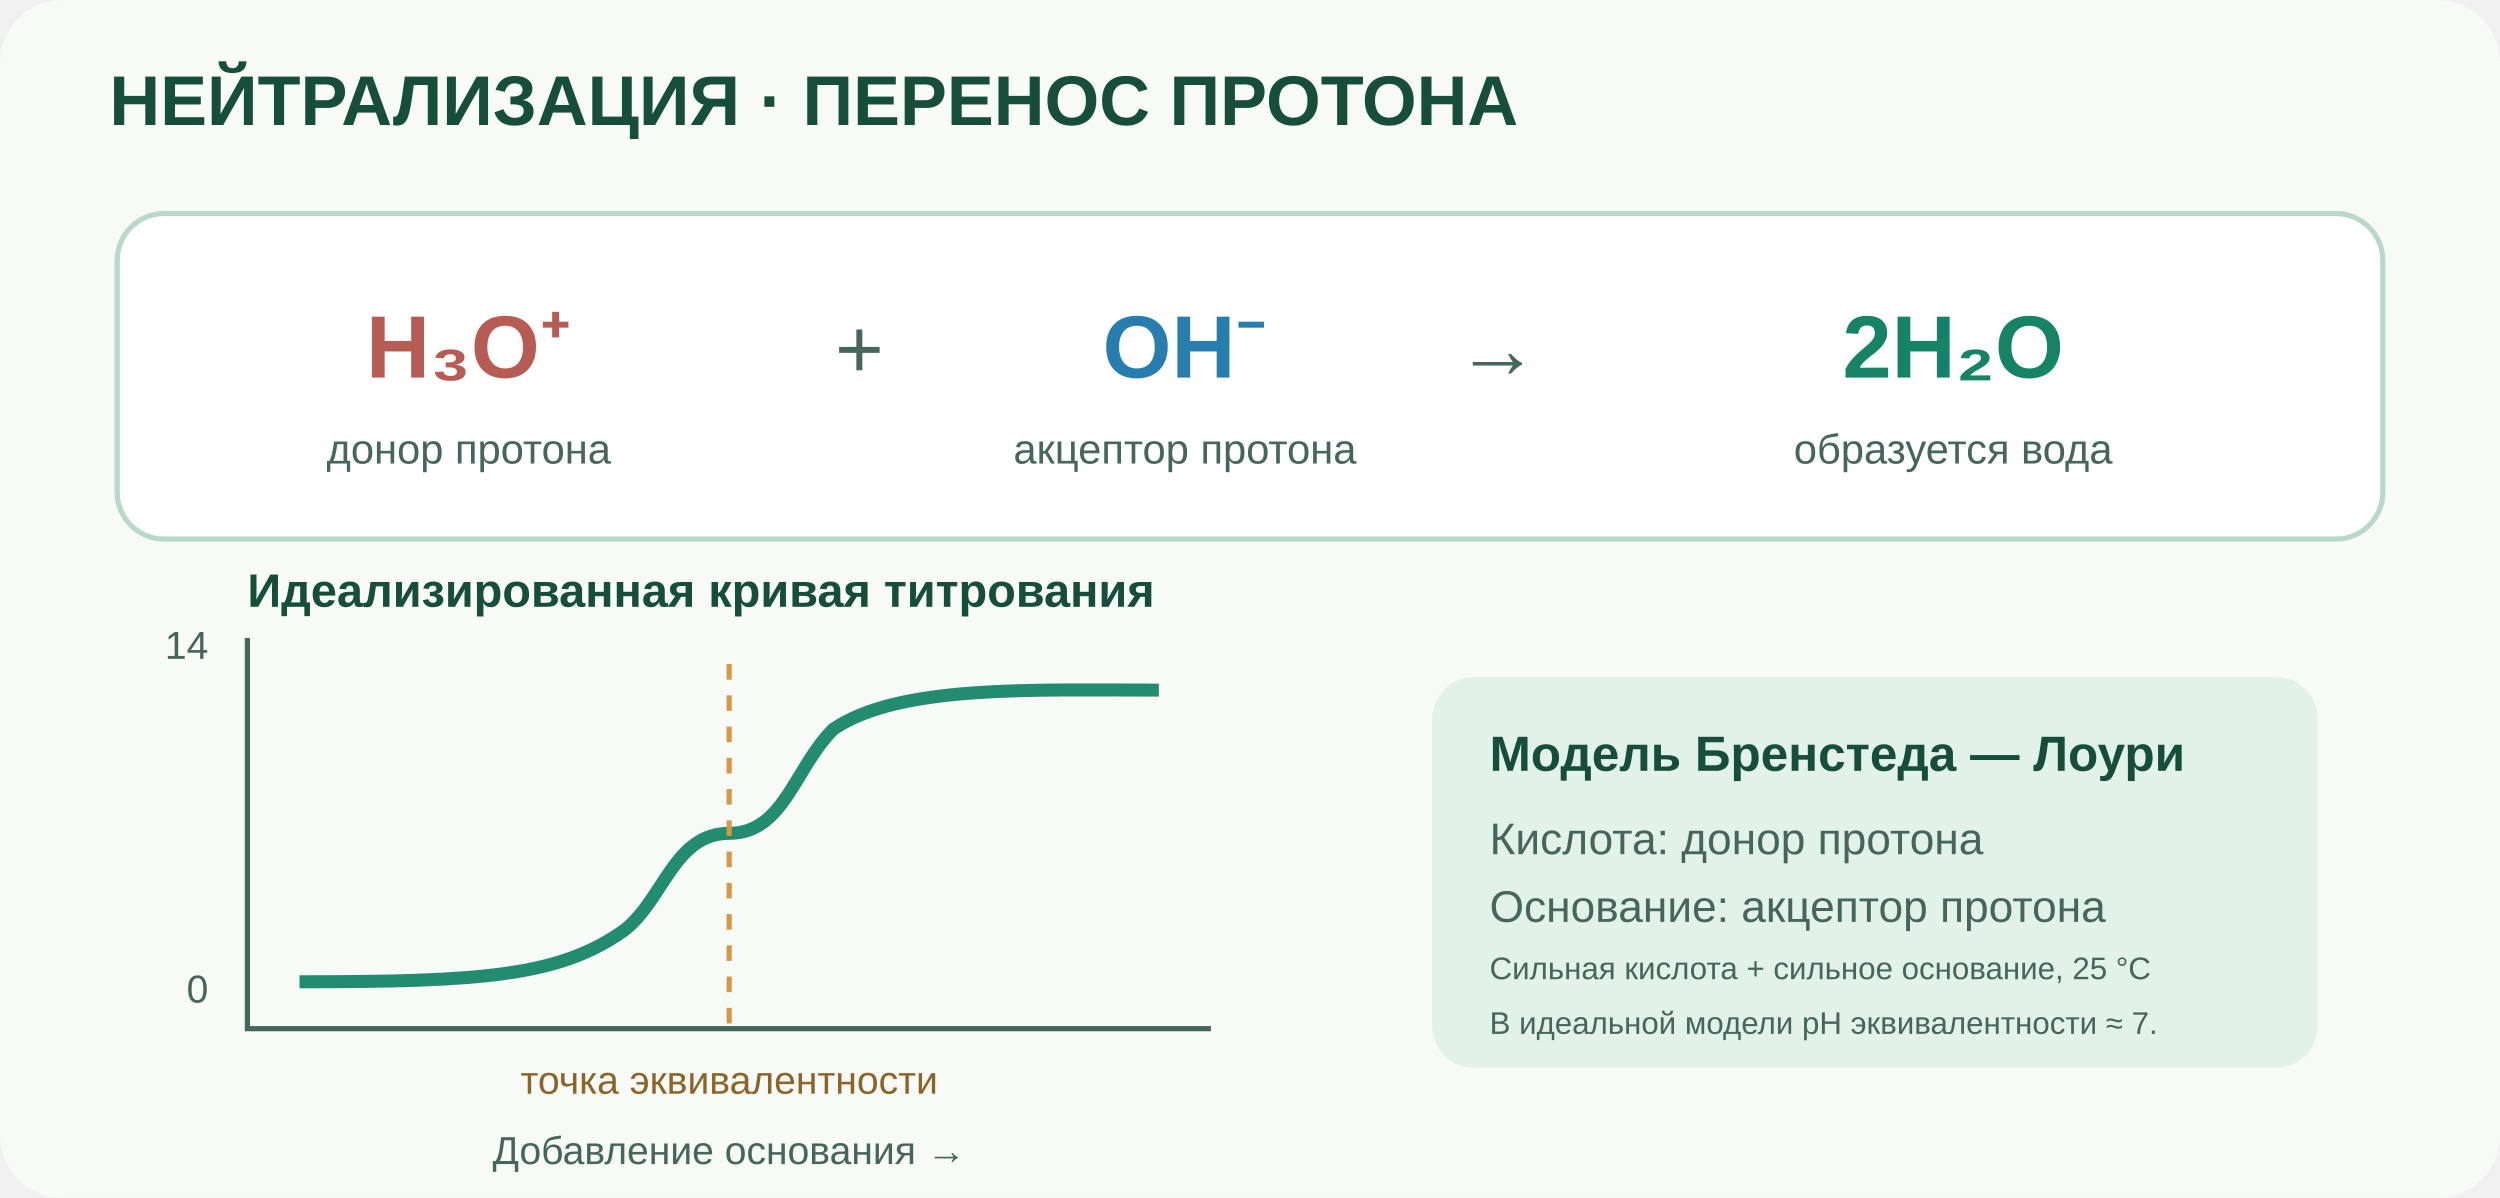
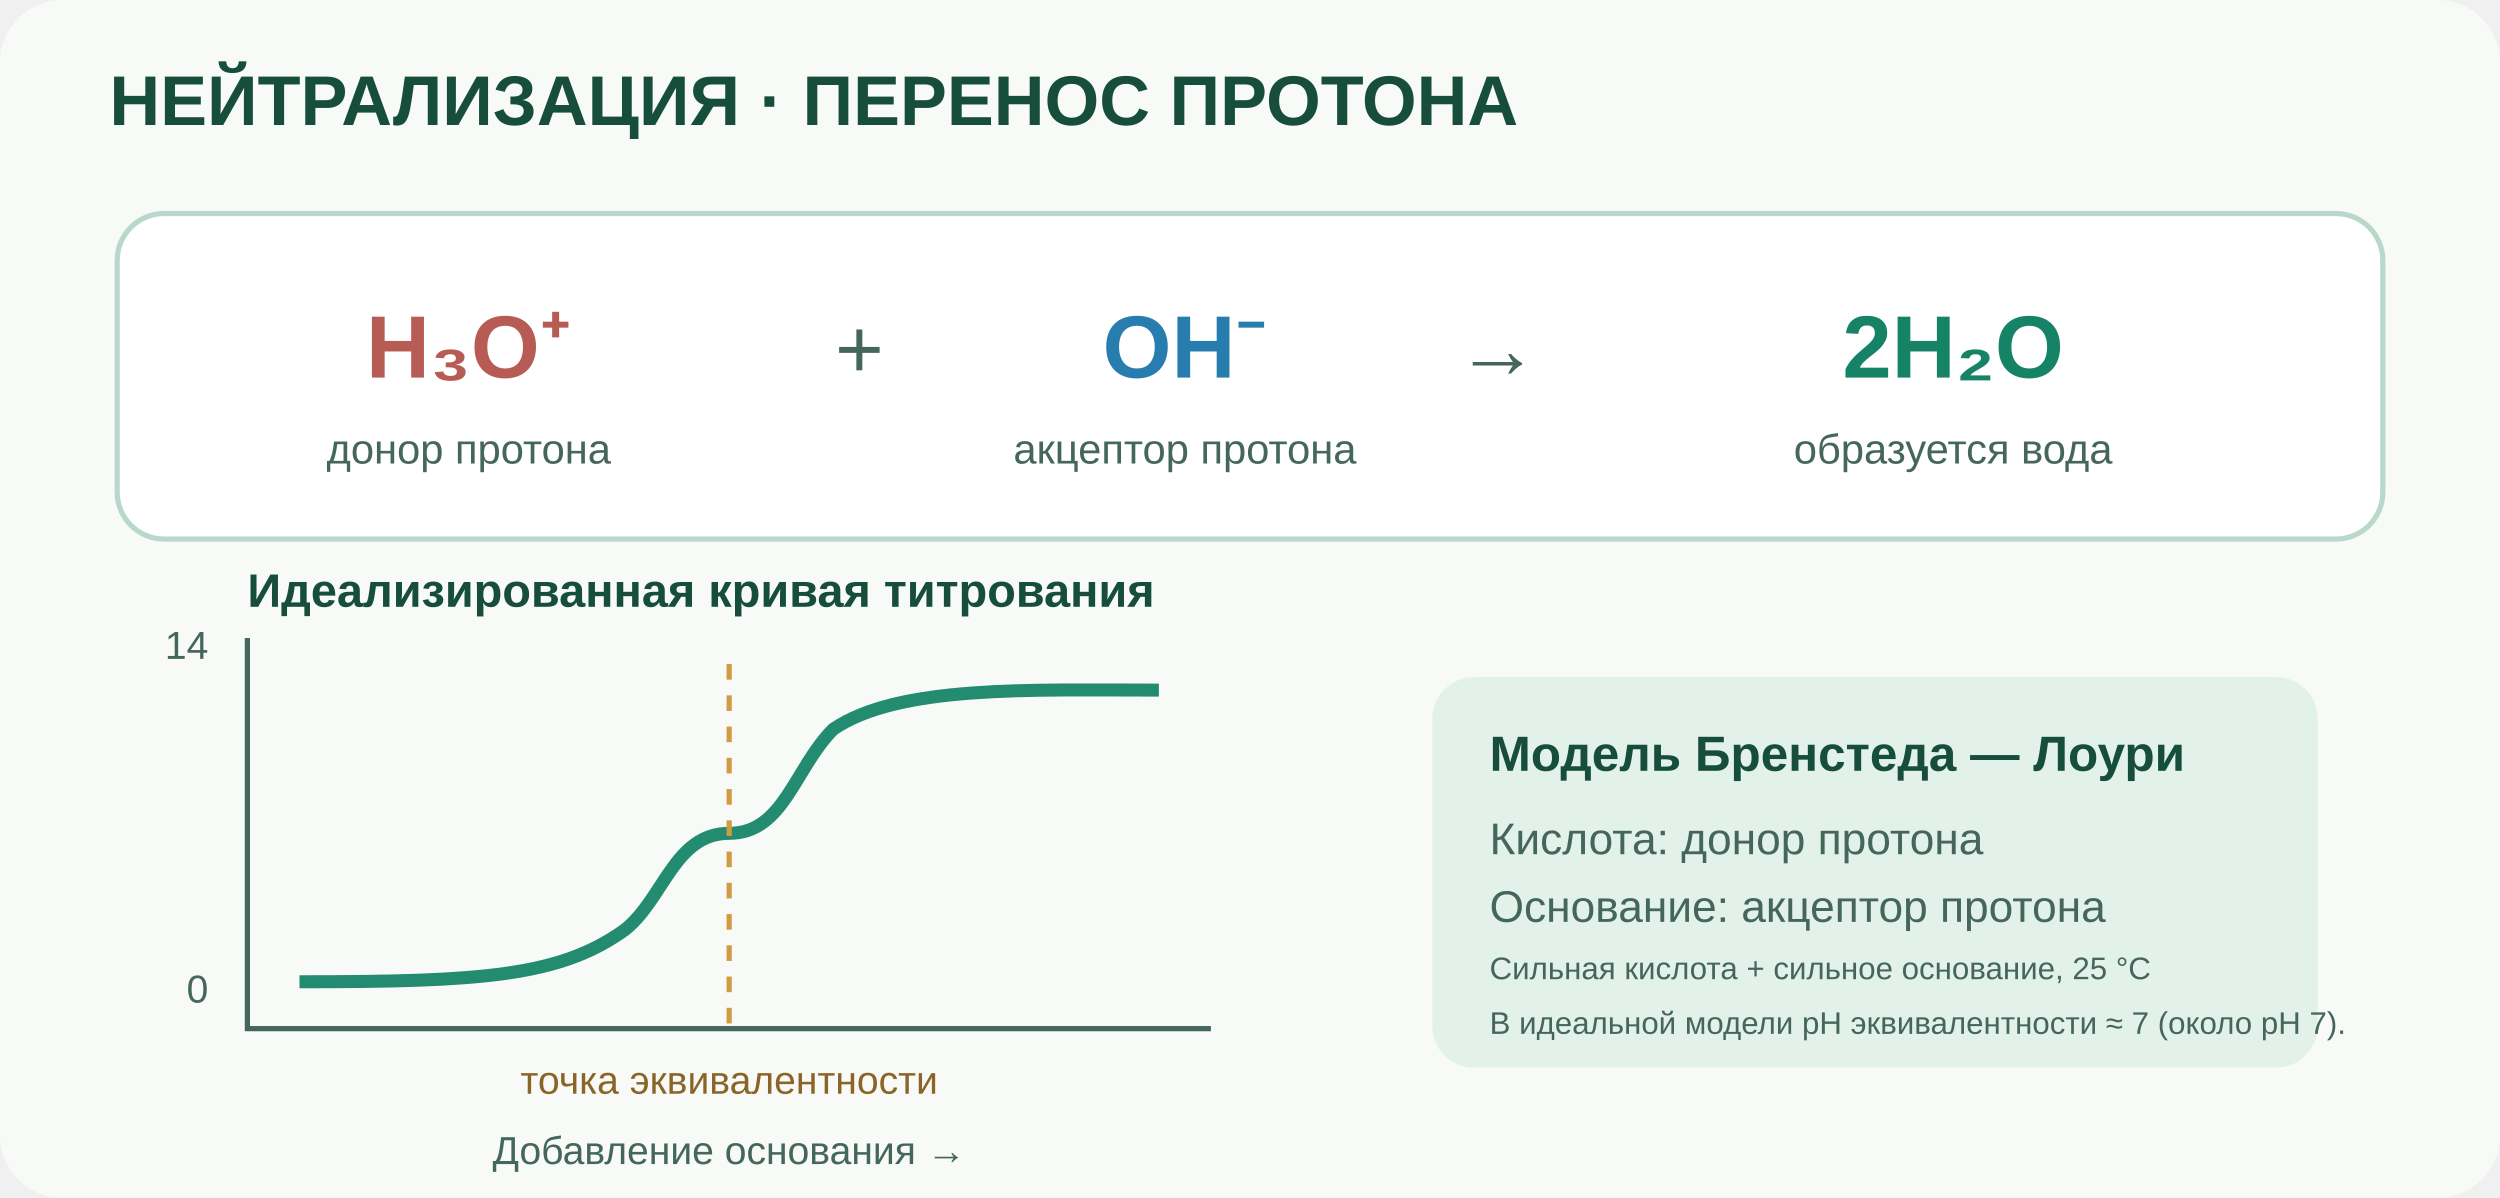
<svg xmlns="http://www.w3.org/2000/svg" viewBox="0 0 960 460" role="img" aria-labelledby="t d">
  <rect width="960" height="460" rx="24" fill="#f7faf7" />
  <text x="42" y="48" font-family="Arial" font-size="27" font-weight="700" fill="#164e3b">НЕЙТРАЛИЗАЦИЯ · ПЕРЕНОС ПРОТОНА</text>
  <rect x="45" y="82" width="870" height="125" rx="18" fill="#fff" stroke="#b7d8ca" stroke-width="2" />
  <g font-family="Arial" text-anchor="middle">
    <text x="180" y="145" font-size="34" font-weight="700" fill="#b75c54">H₃O⁺</text>
    <text x="330" y="145" font-size="32" fill="#45665b">+</text>
    <text x="455" y="145" font-size="34" font-weight="700" fill="#277eae">OH⁻</text>
    <text x="575" y="145" font-size="32" fill="#45665b">→</text>
    <text x="750" y="145" font-size="34" font-weight="700" fill="#168366">2H₂O</text>
    <text x="180" y="178" font-size="16" fill="#45665b">донор протона</text>
    <text x="455" y="178" font-size="16" fill="#45665b">акцептор протона</text>
    <text x="750" y="178" font-size="16" fill="#45665b">образуется вода</text>
  </g>
  <g transform="translate(95 245)" font-family="Arial">
    <path d="M0 0 V150 H370" fill="none" stroke="#45665b" stroke-width="2" />
    <path d="M20 132 C90 132 120 130 145 112 C160 100 164 75 185 75 C206 75 210 50 225 35 C250 18 300 20 350 20" fill="none" stroke="#238b70" stroke-width="5" />
    <path d="M185 10 V150" stroke="#d29a42" stroke-width="2" stroke-dasharray="6 6" />
    <text x="0" y="-12" font-size="18" font-weight="700" fill="#164e3b">Идеализированная кривая титрования</text>
    <text x="185" y="175" text-anchor="middle" font-size="15" fill="#8b6428">точка эквивалентности</text>
    <text x="-15" y="8" text-anchor="end" font-size="15" fill="#45665b">14</text>
    <text x="-15" y="140" text-anchor="end" font-size="15" fill="#45665b">0</text>
    <text x="185" y="202" text-anchor="middle" font-size="15" fill="#45665b">Добавление основания →</text>
  </g>
  <g transform="translate(550 260)" font-family="Arial">
    <rect width="340" height="150" rx="16" fill="#e3f1eb" />
    <text x="22" y="36" font-size="19" font-weight="700" fill="#164e3b">Модель Бренстеда — Лоури</text>
    <text x="22" y="68" font-size="17" fill="#45665b">Кислота: донор протона</text>
    <text x="22" y="94" font-size="17" fill="#45665b">Основание: акцептор протона</text>
    <text x="22" y="116" font-size="12" fill="#45665b">Сильная кислота + сильное основание, 25 °C</text>
-     <text x="22" y="137" font-size="12" fill="#45665b">В идеальной модели pH эквивалентности ≈ 7.</text>
+     <text x="22" y="137" font-size="12" fill="#45665b">В идеальной модели pH эквивалентности ≈ 7 (около pH 7).</text>
  </g>
</svg>
